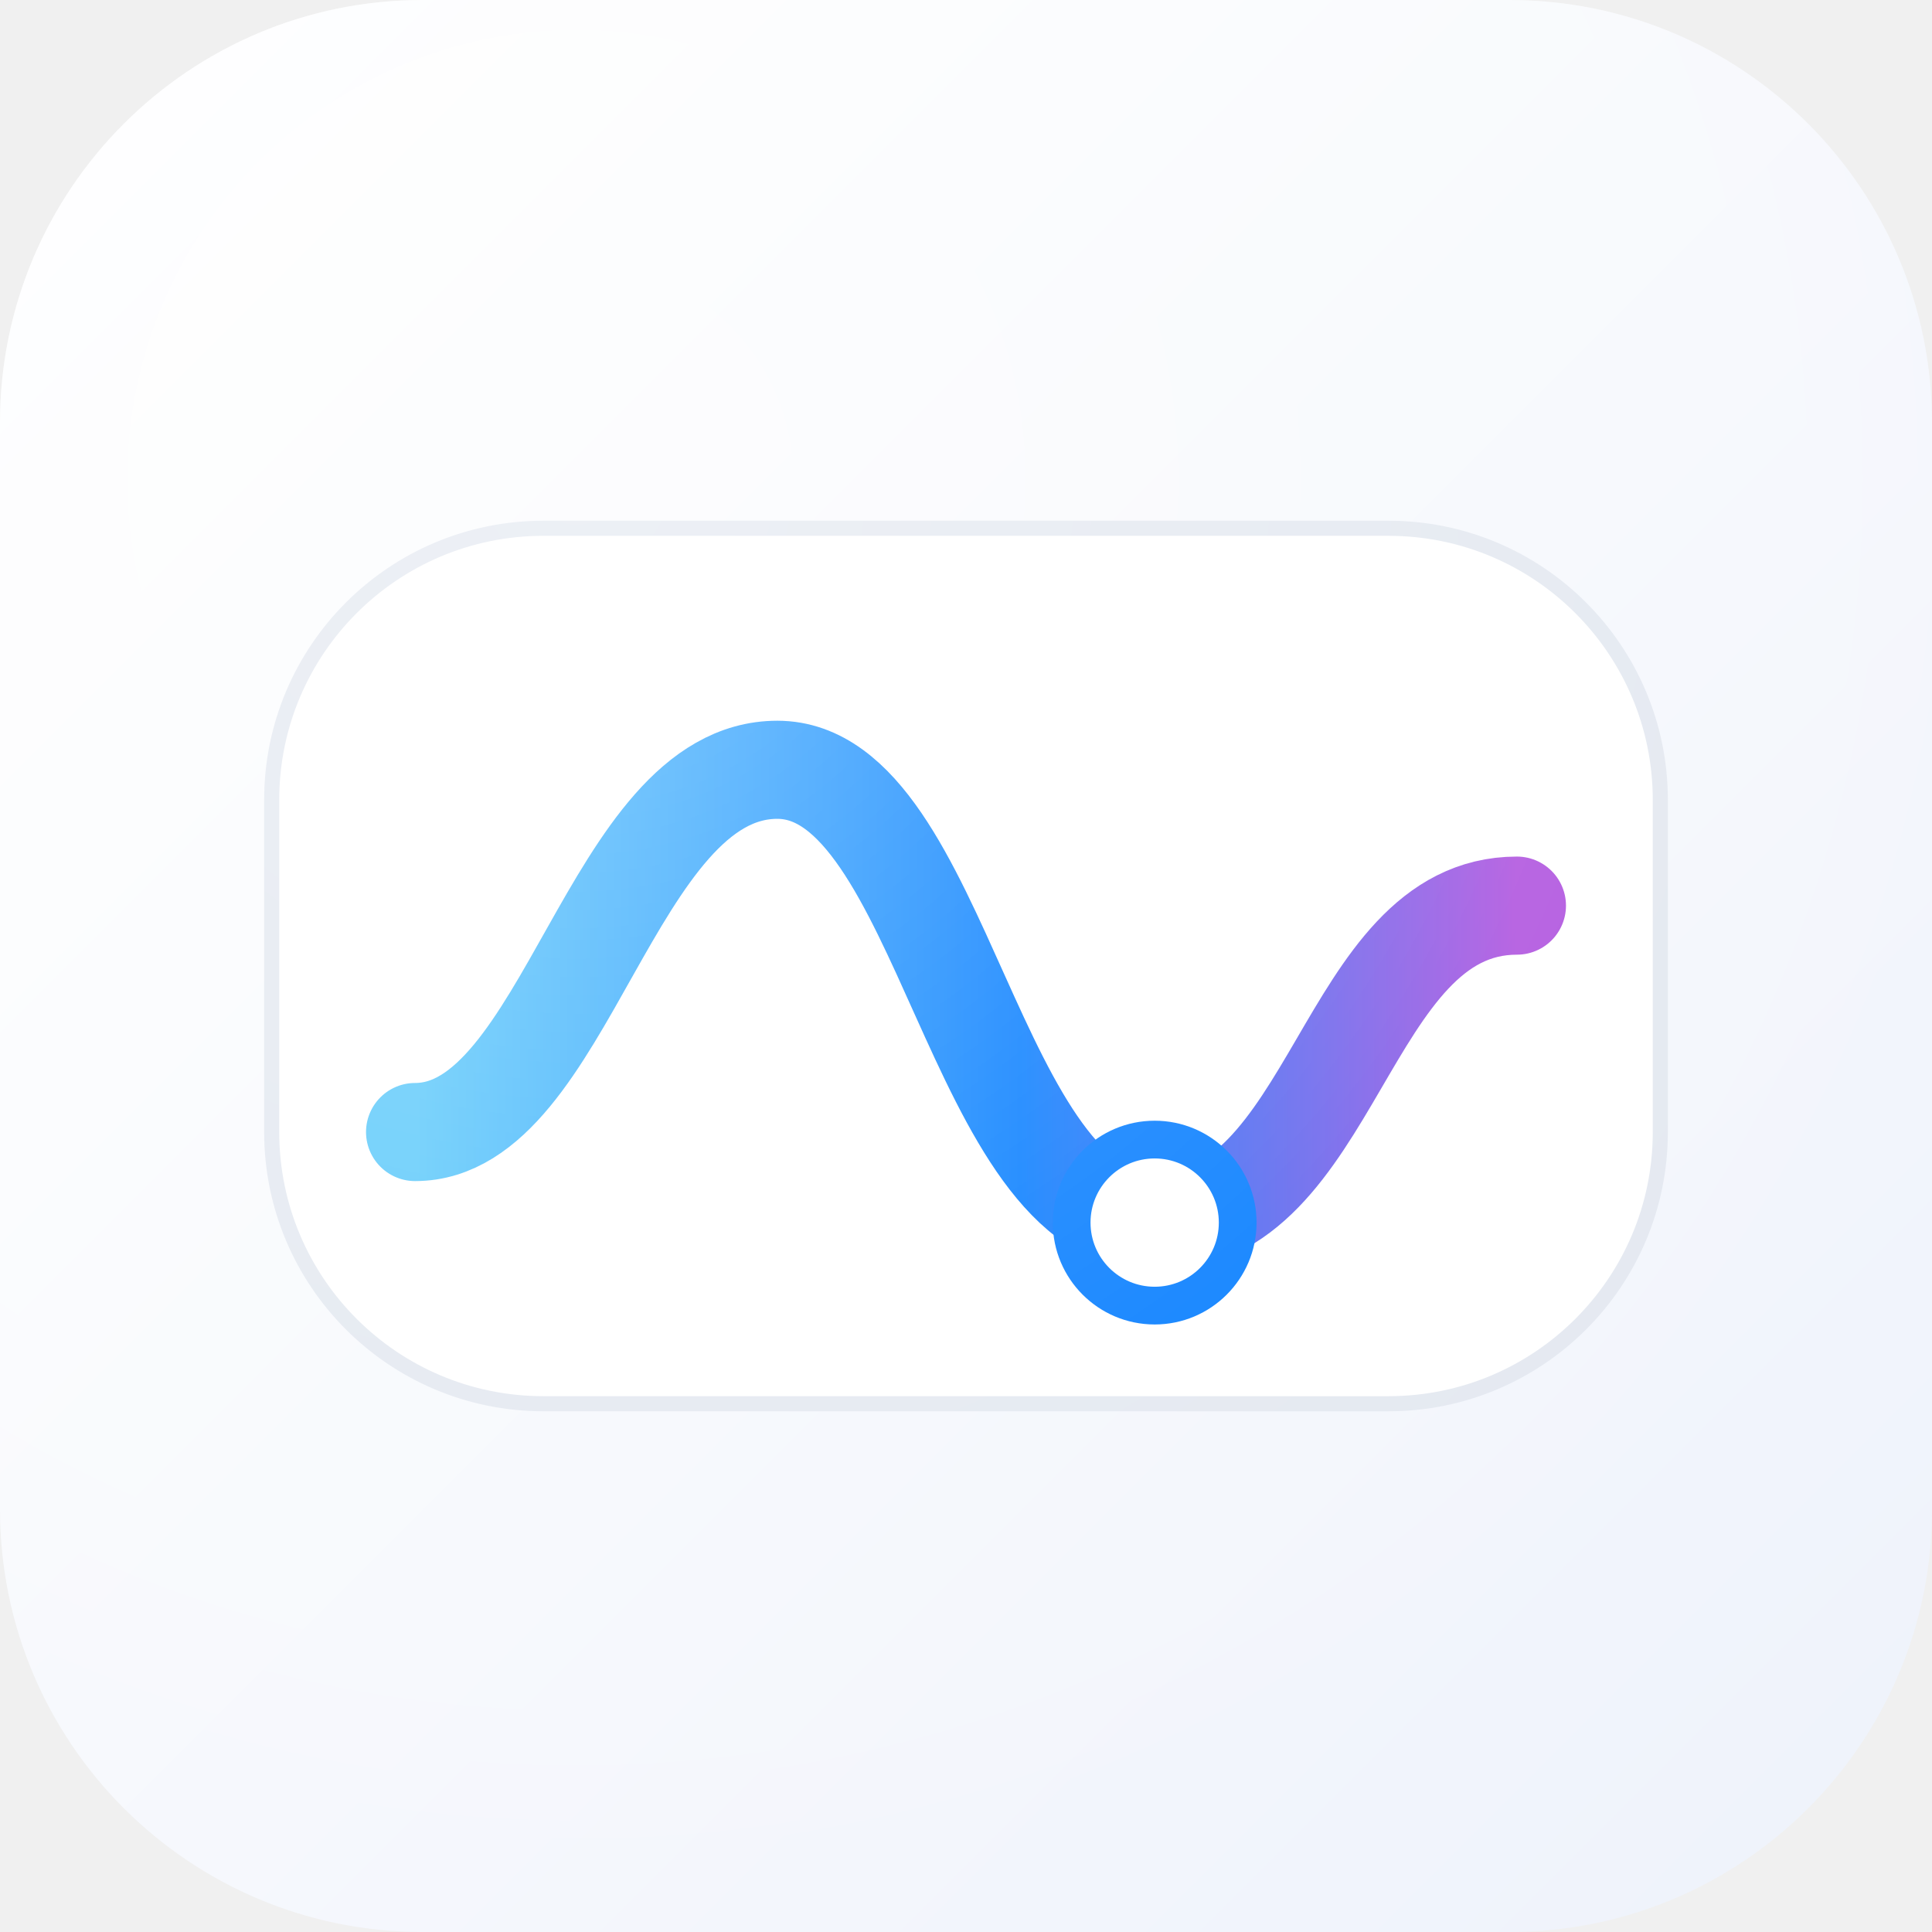
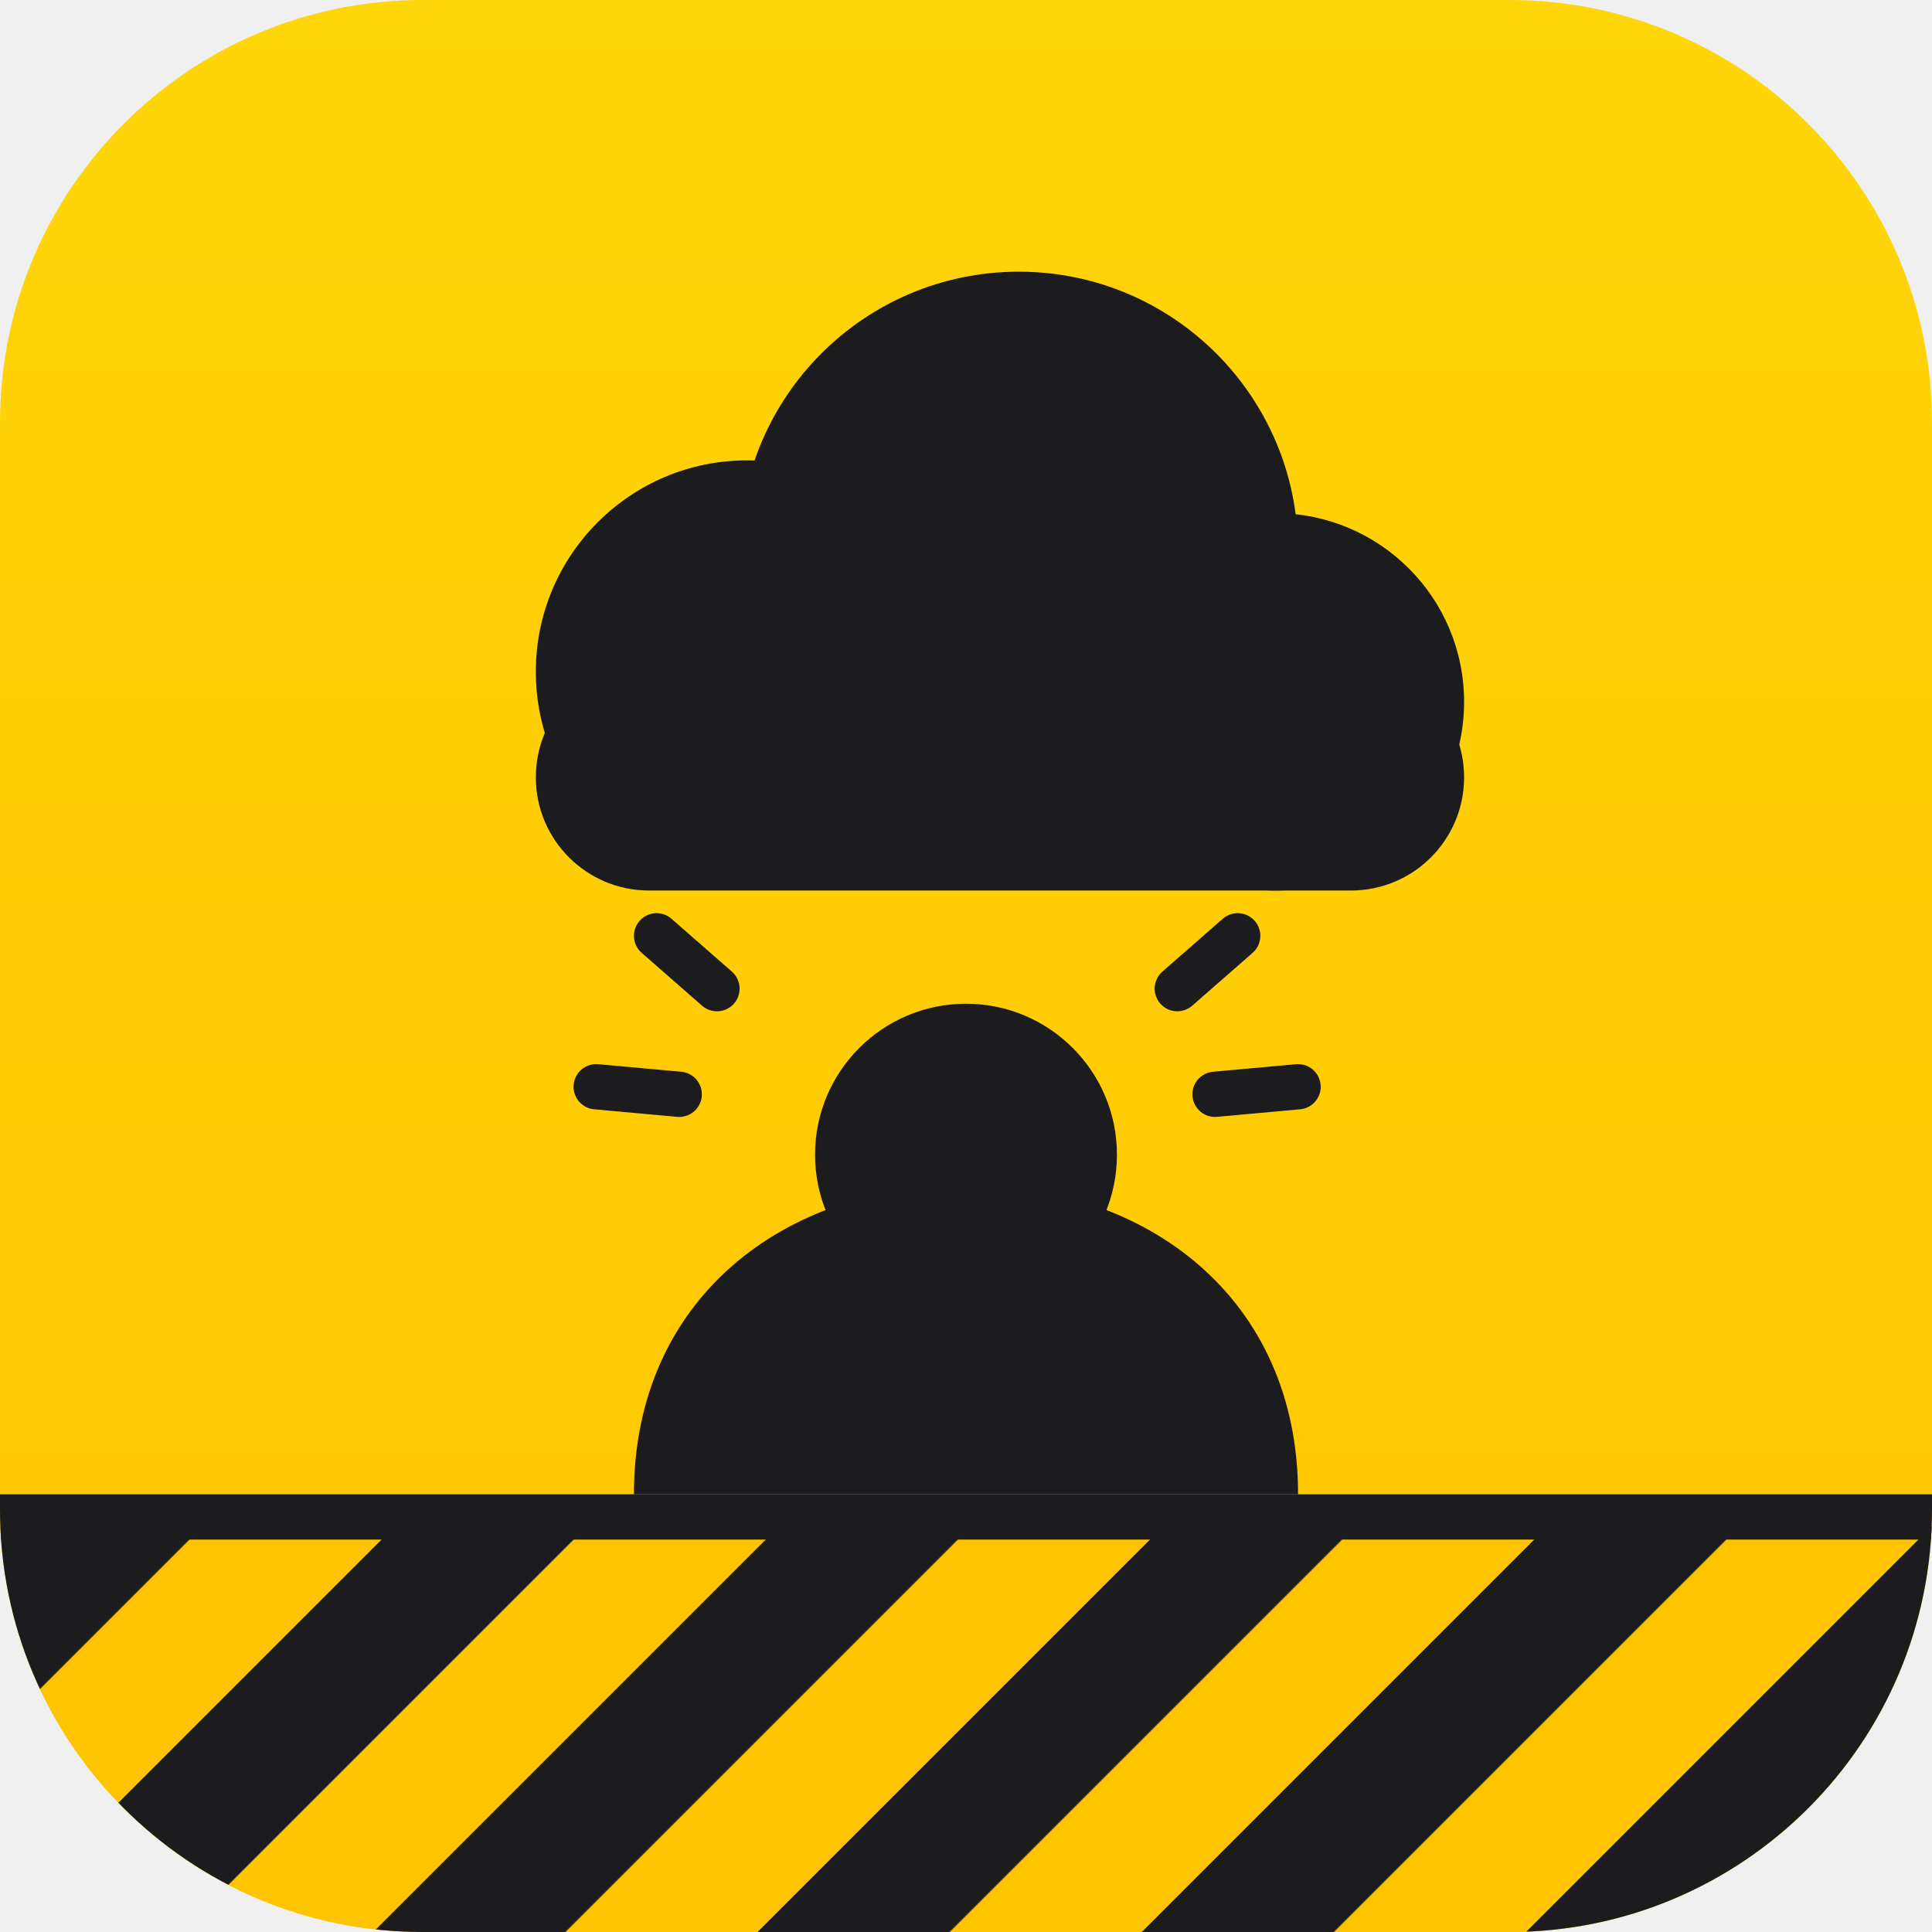
<svg xmlns="http://www.w3.org/2000/svg" viewBox="0 0 512 512">
  <defs>
-     <linearGradient id="g" x1="0" y1="0" x2="1" y2="1">
-       <stop offset="0" stop-color="#ffffff" />
-       <stop offset="1" stop-color="#eef2fb" />
+     <clipPath id="r">
+       <rect width="512" height="512" rx="112" />
+     </clipPath>
+     <pattern id="s" width="72" height="72" patternUnits="userSpaceOnUse" patternTransform="rotate(45)">
+       <rect width="36" height="72" fill="#1c1c1e" />
+     </pattern>
+     <linearGradient id="y" x1="0" y1="0" x2="0" y2="1">
+       <stop offset="0" stop-color="#ffd60a" />
+       <stop offset="1" stop-color="#ffc400" />
    </linearGradient>
-     <linearGradient id="w" x1="0" y1="0" x2="1" y2="0">
-       <stop offset="0" stop-color="#5ac8fa" />
-       <stop offset=".55" stop-color="#007aff" />
-       <stop offset="1" stop-color="#af52de" />
-     </linearGradient>
-     <radialGradient id="h" cx=".3" cy=".25" r=".8">
-       <stop offset="0" stop-color="#ffffff" />
-       <stop offset="1" stop-color="#ffffff" stop-opacity="0" />
-     </radialGradient>
  </defs>
-   <rect width="512" height="512" rx="112" fill="url(#g)" />
-   <rect x="72" y="140" width="368" height="232" rx="72" fill="#fff" stroke="#e3e8f0" stroke-width="4" />
-   <path d="M110 300c40 0 52-96 96-96s52 120 100 120 50-84 96-84" fill="none" stroke="url(#w)" stroke-width="26" stroke-linecap="round" />
-   <circle cx="306" cy="324" r="22" fill="#fff" stroke="#007aff" stroke-width="10" />
-   <rect width="512" height="512" rx="112" fill="url(#h)" opacity=".35" />
+   <g clip-path="url(#r)">
+     <rect width="512" height="512" fill="url(#y)" />
+     <rect y="404" width="512" height="108" fill="#ffc400" />
+     <rect y="404" width="512" height="108" fill="url(#s)" />
+     <rect y="396" width="512" height="12" fill="#1c1c1e" />
+     <g fill="#1c1c1e">
+       <circle cx="198" cy="178" r="56" />
+       <circle cx="270" cy="146" r="74" />
+       <circle cx="338" cy="186" r="50" />
+       <rect x="142" y="176" width="246" height="60" rx="30" />
+       <circle cx="256" cy="306" r="40" />
+       <path d="M168 396c0-52 40-82 88-82s88 30 88 82z" />
+     </g>
+     <g stroke="#1c1c1e" stroke-width="12" stroke-linecap="round">
+       <path d="M312 262l16-14" />
+       <path d="M322 290l22-2" />
+       <path d="M190 262l-16-14" />
+       <path d="M180 290l-22-2" />
+     </g>
+   </g>
</svg>
